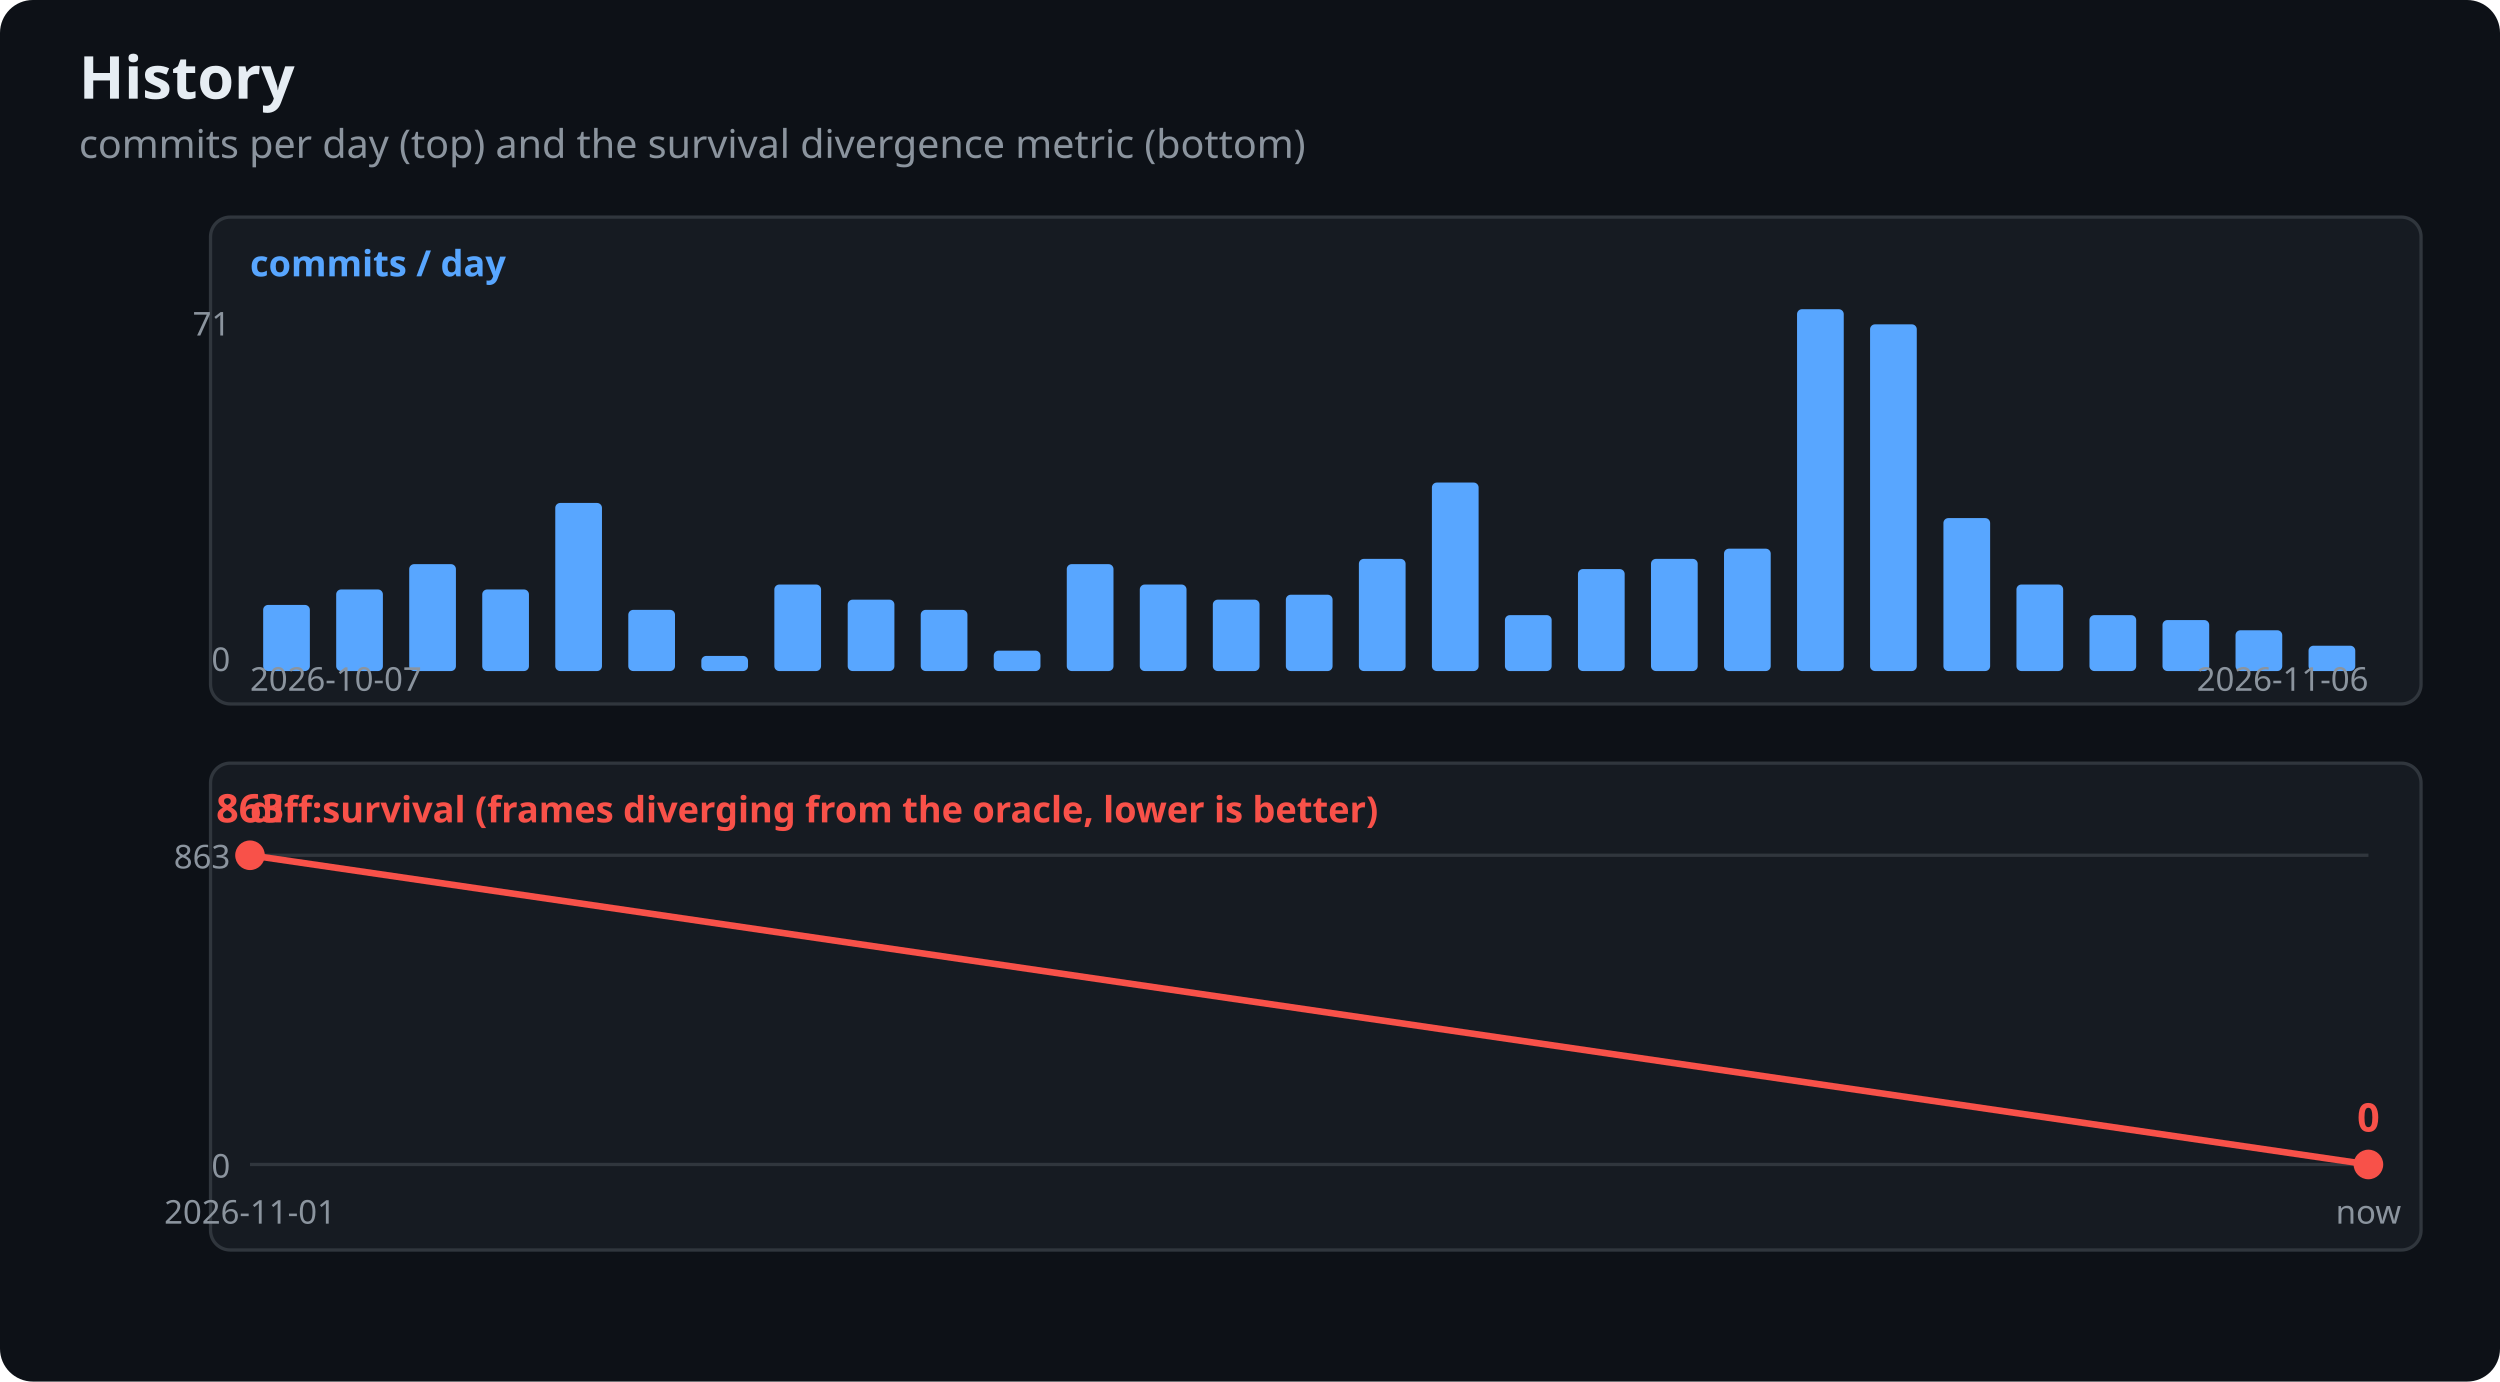
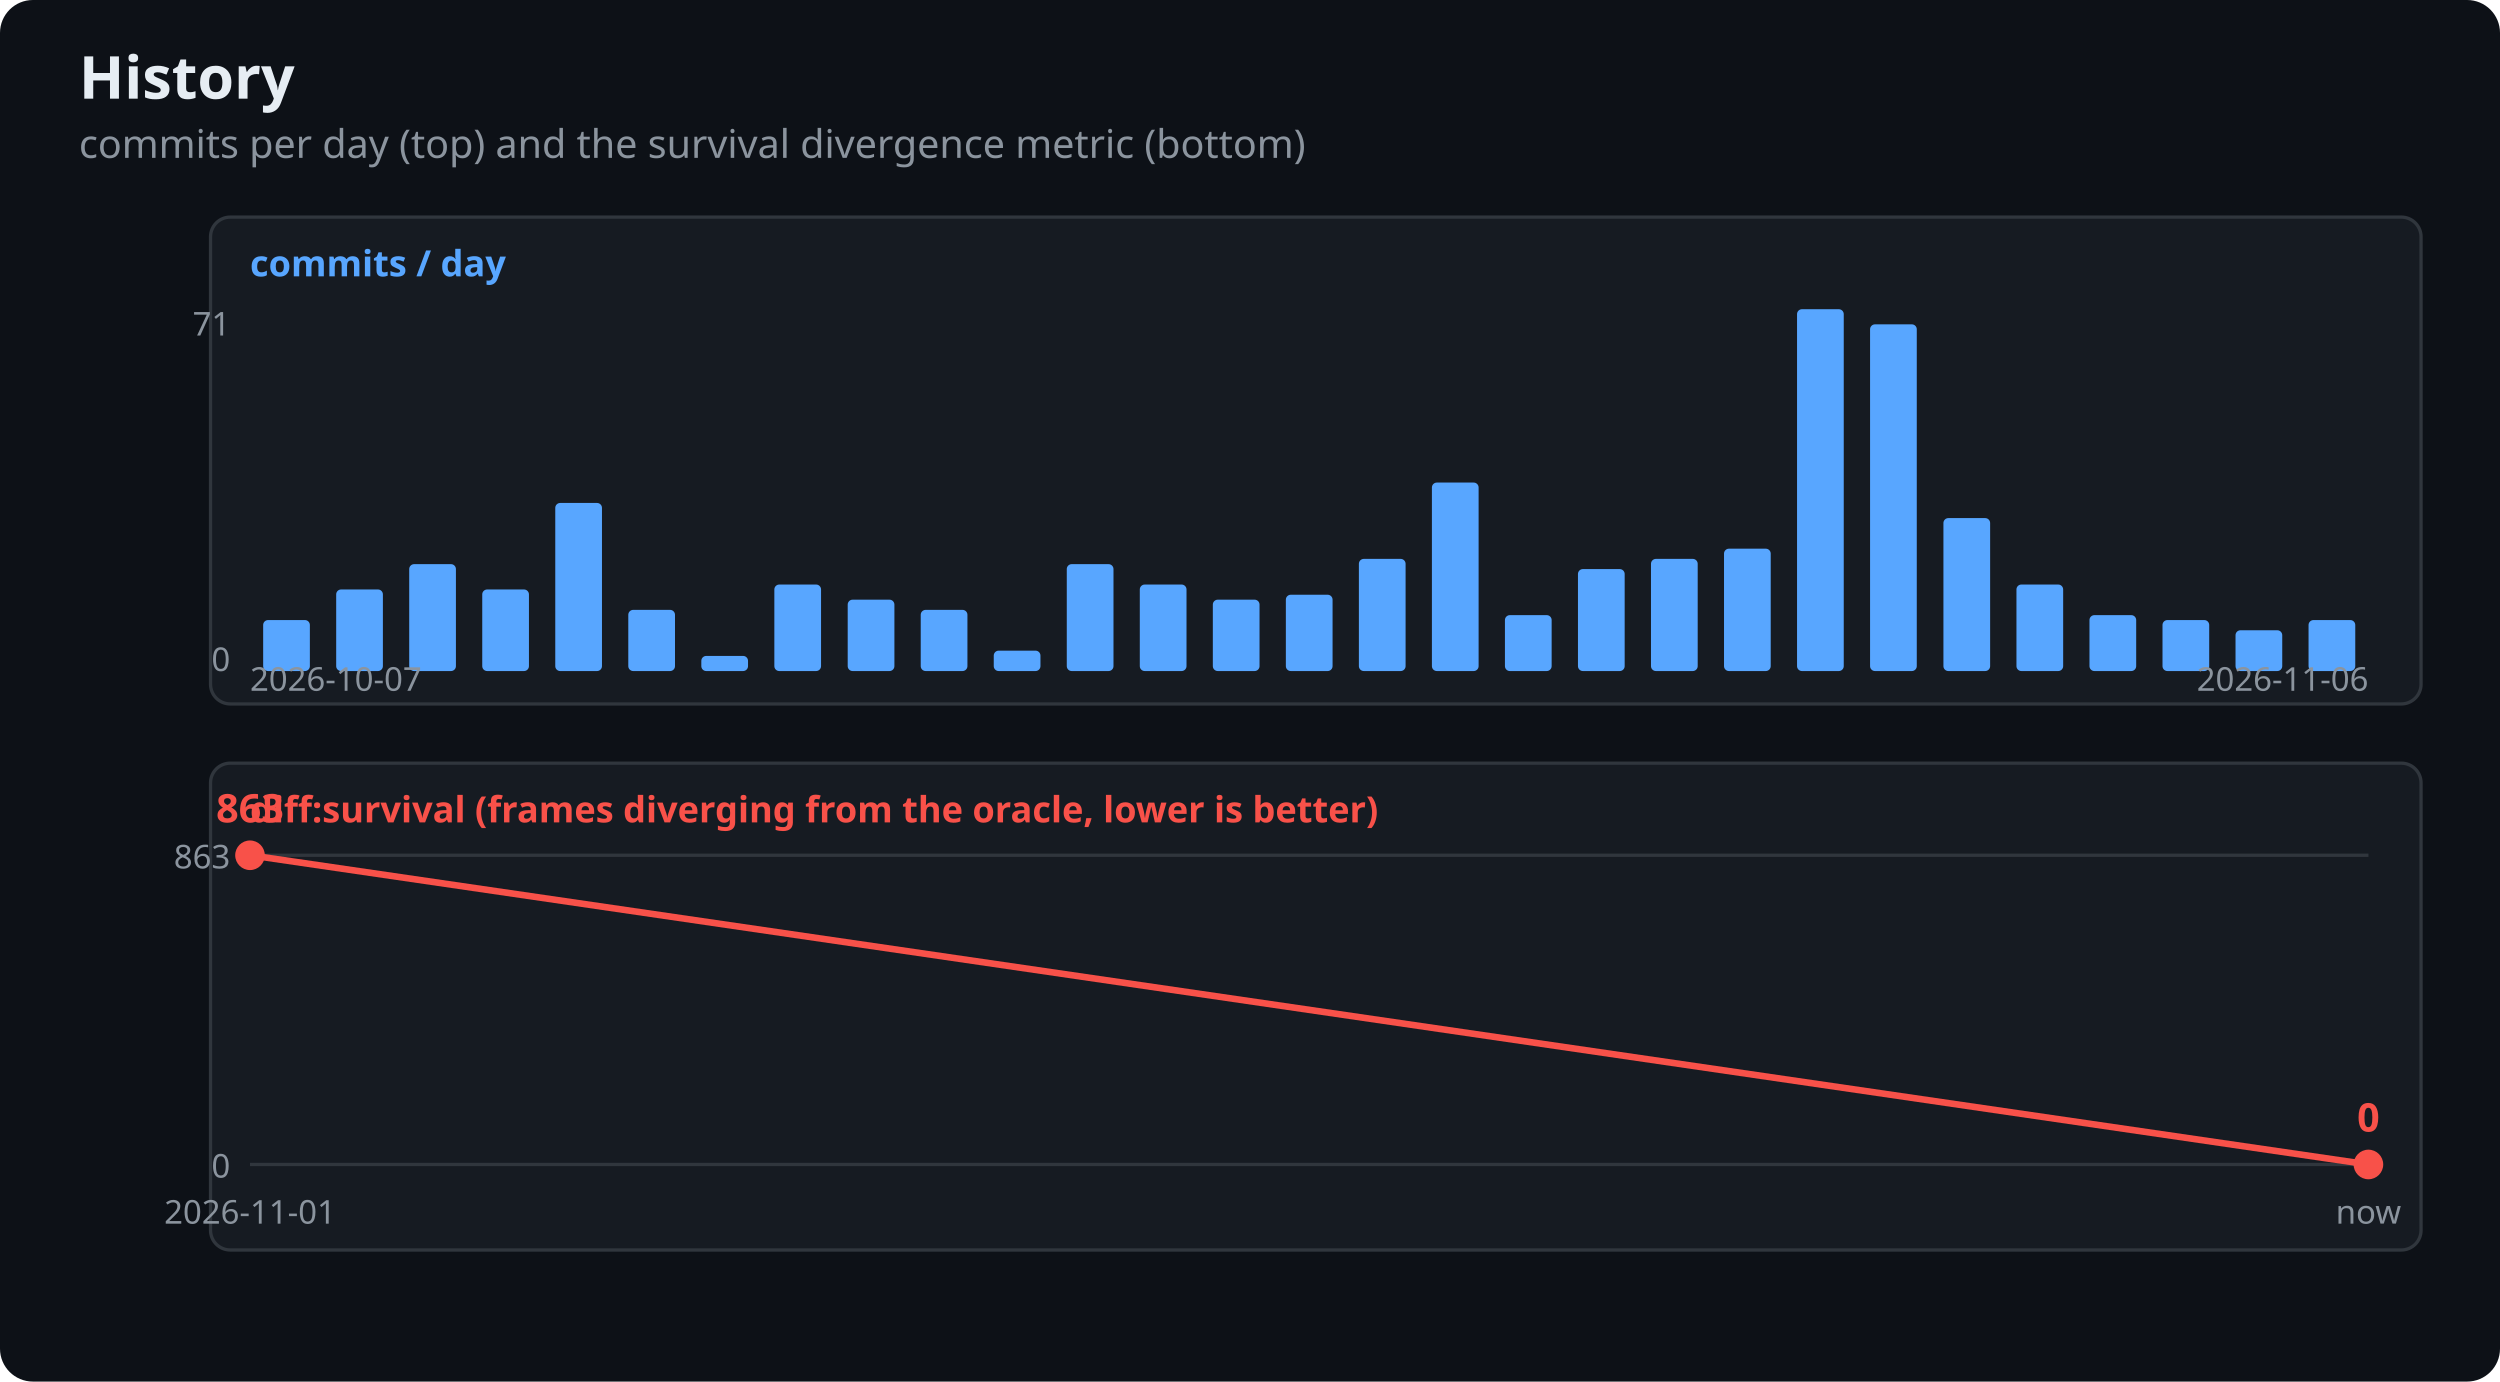
<svg xmlns="http://www.w3.org/2000/svg" width="760" height="420" viewBox="0 0 760 420" font-family="Segoe UI,Ubuntu,sans-serif">
  <rect width="760" height="420" rx="10" fill="#0d1117" />
  <text x="24" y="30" fill="#e6edf3" font-size="18" font-weight="600">History</text>
  <text x="24" y="48" fill="#8b949e" font-size="12">commits per day (top) and the survival divergence metric (bottom)</text>
  <rect x="64" y="66" width="672" height="148" fill="#161b22" stroke="#30363d" rx="6" />
  <text x="76" y="84" fill="#58a6ff" font-size="11" font-weight="600">commits / day</text>
-   <rect x="80.0" y="183.9" width="14.2" height="20.1" fill="#58a6ff" rx="1.5" />
+   <rect x="80.0" y="188.5" width="14.2" height="15.5" fill="#58a6ff" rx="1.5" />
  <rect x="102.2" y="179.2" width="14.2" height="24.8" fill="#58a6ff" rx="1.5" />
  <rect x="124.4" y="171.5" width="14.2" height="32.5" fill="#58a6ff" rx="1.5" />
  <rect x="146.6" y="179.2" width="14.2" height="24.8" fill="#58a6ff" rx="1.5" />
  <rect x="168.8" y="152.9" width="14.2" height="51.1" fill="#58a6ff" rx="1.5" />
  <rect x="191.0" y="185.4" width="14.2" height="18.6" fill="#58a6ff" rx="1.5" />
  <rect x="213.2" y="199.4" width="14.2" height="4.6" fill="#58a6ff" rx="1.5" />
  <rect x="235.4" y="177.7" width="14.2" height="26.3" fill="#58a6ff" rx="1.5" />
  <rect x="257.7" y="182.3" width="14.2" height="21.7" fill="#58a6ff" rx="1.5" />
  <rect x="279.9" y="185.4" width="14.2" height="18.6" fill="#58a6ff" rx="1.5" />
  <rect x="302.1" y="197.8" width="14.2" height="6.2" fill="#58a6ff" rx="1.5" />
  <rect x="324.3" y="171.5" width="14.2" height="32.5" fill="#58a6ff" rx="1.5" />
  <rect x="346.5" y="177.7" width="14.2" height="26.3" fill="#58a6ff" rx="1.5" />
  <rect x="368.7" y="182.3" width="14.2" height="21.7" fill="#58a6ff" rx="1.5" />
  <rect x="390.9" y="180.8" width="14.2" height="23.2" fill="#58a6ff" rx="1.5" />
  <rect x="413.1" y="169.9" width="14.2" height="34.1" fill="#58a6ff" rx="1.5" />
  <rect x="435.3" y="146.7" width="14.2" height="57.3" fill="#58a6ff" rx="1.5" />
  <rect x="457.5" y="187.0" width="14.2" height="17.0" fill="#58a6ff" rx="1.5" />
  <rect x="479.7" y="173.0" width="14.2" height="31.0" fill="#58a6ff" rx="1.5" />
  <rect x="501.9" y="169.9" width="14.2" height="34.1" fill="#58a6ff" rx="1.5" />
  <rect x="524.1" y="166.8" width="14.2" height="37.2" fill="#58a6ff" rx="1.5" />
  <rect x="546.3" y="94.0" width="14.2" height="110.0" fill="#58a6ff" rx="1.5" />
  <rect x="568.5" y="98.6" width="14.2" height="105.4" fill="#58a6ff" rx="1.5" />
  <rect x="590.8" y="157.5" width="14.2" height="46.5" fill="#58a6ff" rx="1.5" />
  <rect x="613.0" y="177.7" width="14.2" height="26.3" fill="#58a6ff" rx="1.5" />
  <rect x="635.2" y="187.0" width="14.2" height="17.0" fill="#58a6ff" rx="1.5" />
  <rect x="657.4" y="188.5" width="14.2" height="15.5" fill="#58a6ff" rx="1.5" />
  <rect x="679.6" y="191.6" width="14.2" height="12.4" fill="#58a6ff" rx="1.5" />
-   <rect x="701.8" y="196.3" width="14.2" height="7.7" fill="#58a6ff" rx="1.5" />
+   <rect x="701.8" y="188.5" width="14.2" height="15.5" fill="#58a6ff" rx="1.5" />
  <text x="70" y="102" fill="#8b949e" font-size="10" text-anchor="end">71</text>
  <text x="70" y="204" fill="#8b949e" font-size="10" text-anchor="end">0</text>
  <text x="76" y="210" fill="#8b949e" font-size="10">2026-10-07</text>
  <text x="720" y="210" fill="#8b949e" font-size="10" text-anchor="end">2026-11-06</text>
  <rect x="64" y="232" width="672" height="148" fill="#161b22" stroke="#30363d" rx="6" />
  <text x="76" y="250" fill="#f85149" font-size="11" font-weight="600">diff:survival (frames diverging from the oracle, lower is better)</text>
  <line x1="76" y1="354.0" x2="720" y2="354.0" stroke="#30363d" stroke-width="1" />
  <text x="70" y="358.0" fill="#8b949e" font-size="10" text-anchor="end">0</text>
  <line x1="76" y1="260.0" x2="720" y2="260.0" stroke="#30363d" stroke-width="1" />
  <text x="70" y="264.0" fill="#8b949e" font-size="10" text-anchor="end">863</text>
  <circle cx="76.0" cy="260.0" r="4.5" fill="#f85149" />
  <text x="76.0" y="250.0" fill="#f85149" font-size="12" font-weight="600" text-anchor="middle">863</text>
  <text x="76.0" y="372" fill="#8b949e" font-size="10" text-anchor="middle">2026-11-01</text>
  <circle cx="720.0" cy="354.0" r="4.5" fill="#f85149" />
  <text x="720.0" y="344.0" fill="#f85149" font-size="12" font-weight="600" text-anchor="middle">0</text>
  <text x="720.0" y="372" fill="#8b949e" font-size="10" text-anchor="middle">now</text>
  <polyline points="76.0,260.0 720.0,354.0" fill="none" stroke="#f85149" stroke-width="2" />
</svg>
